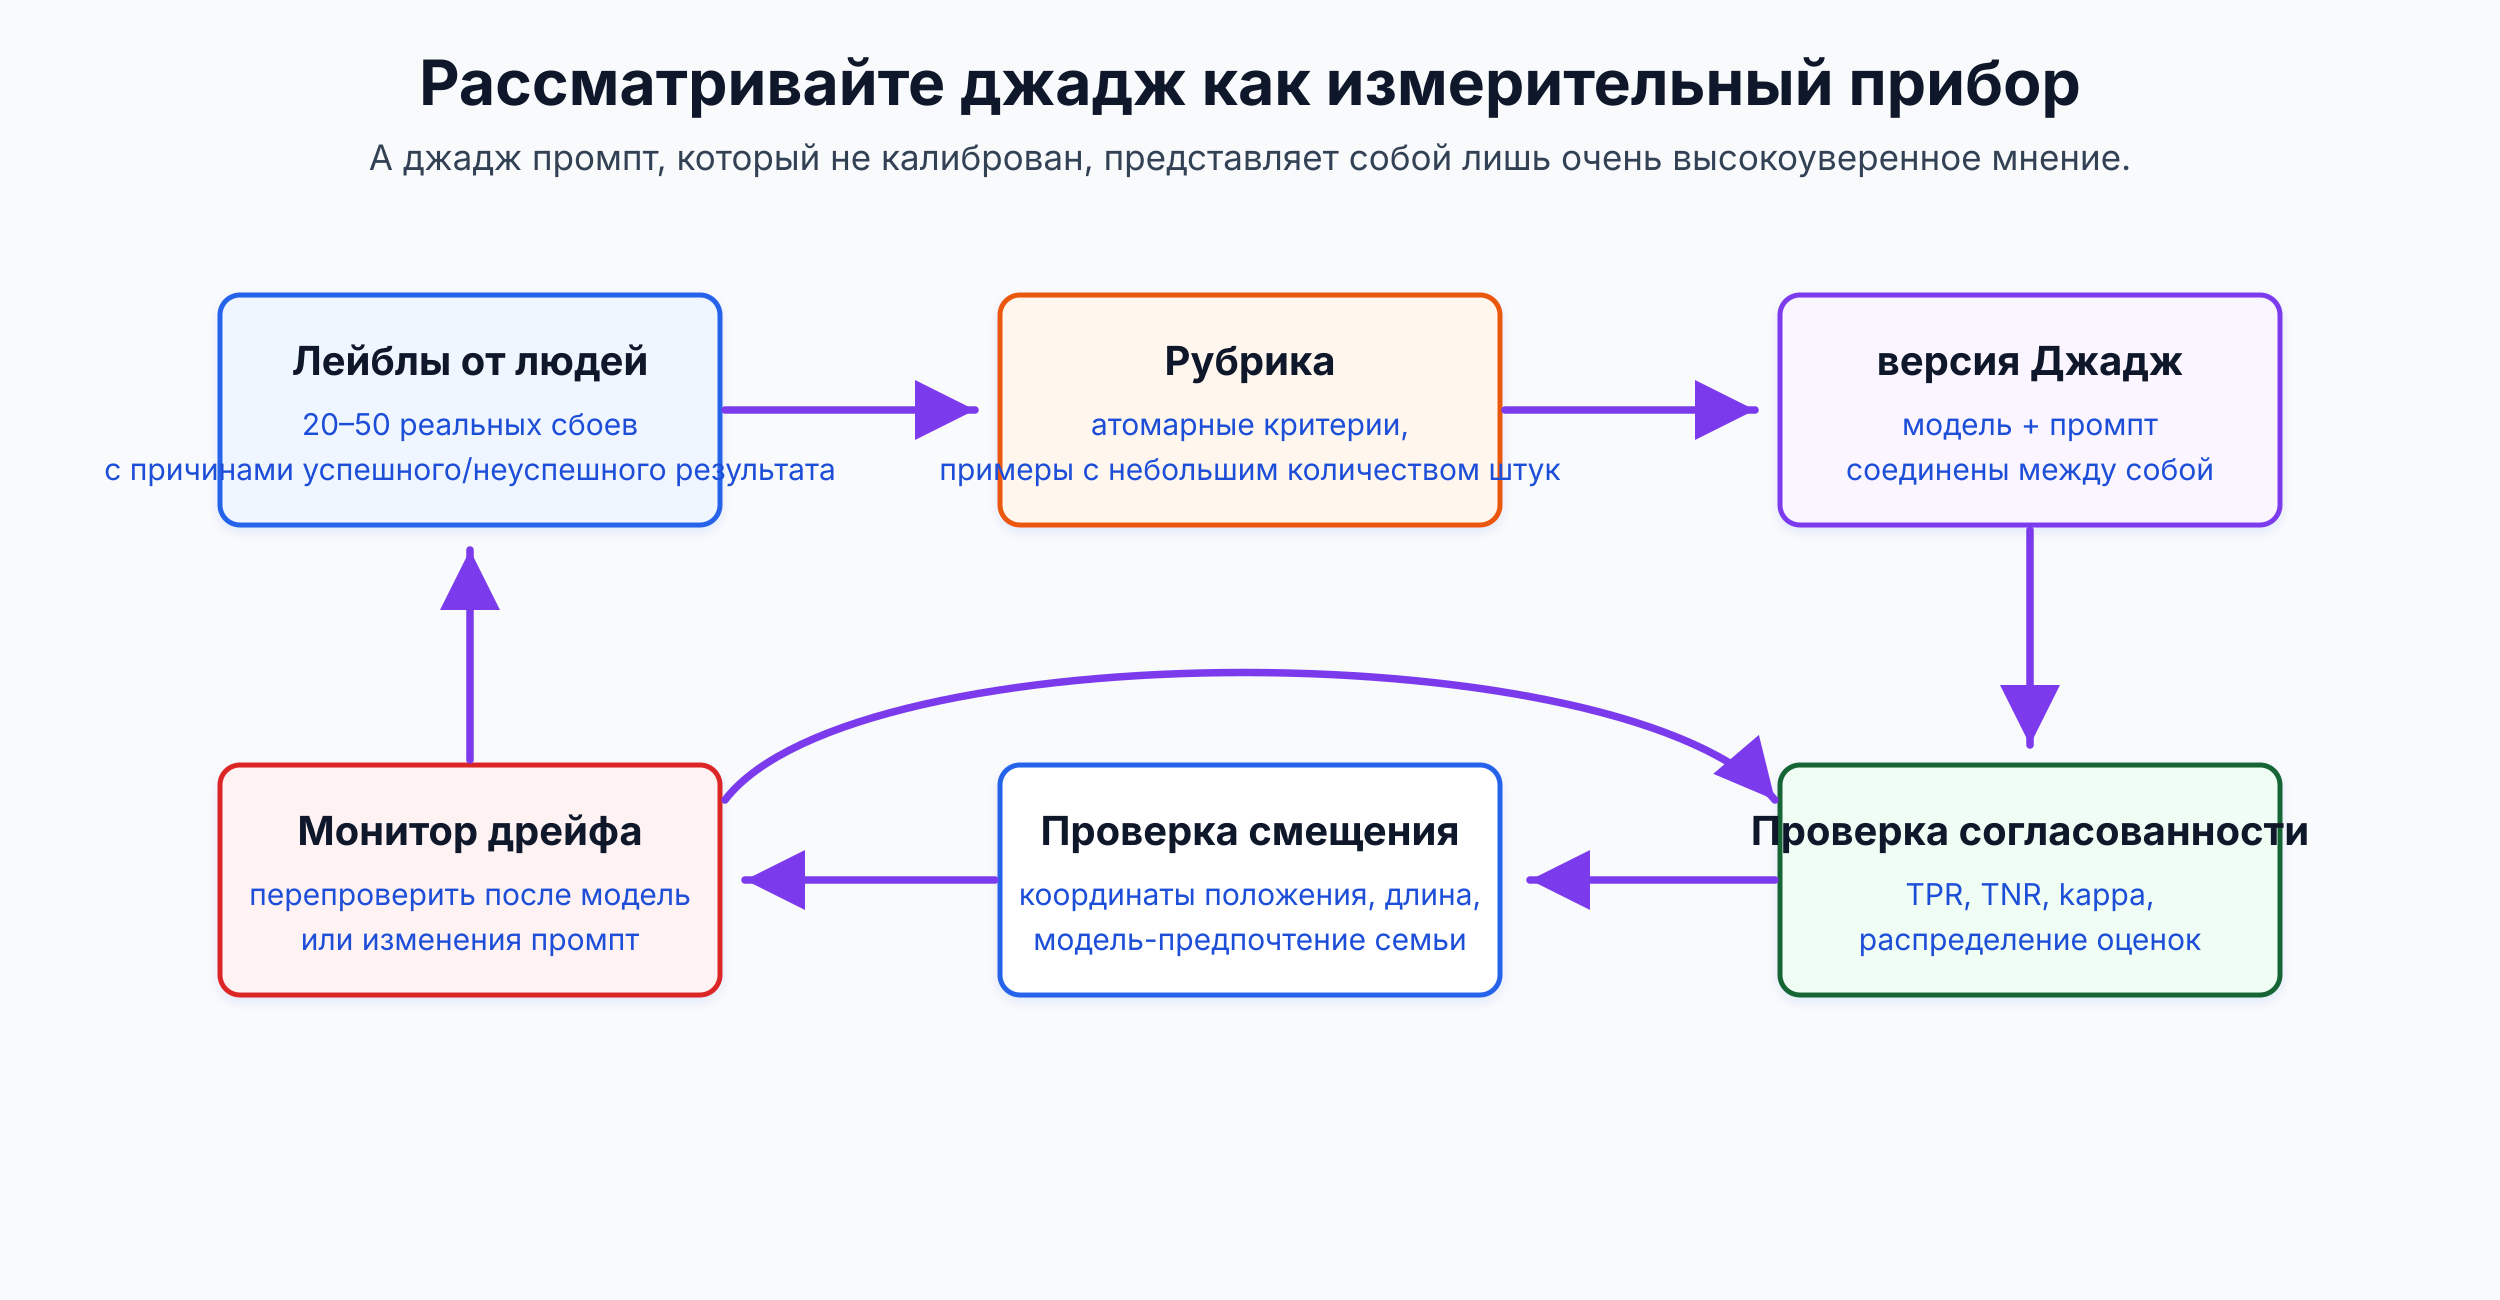
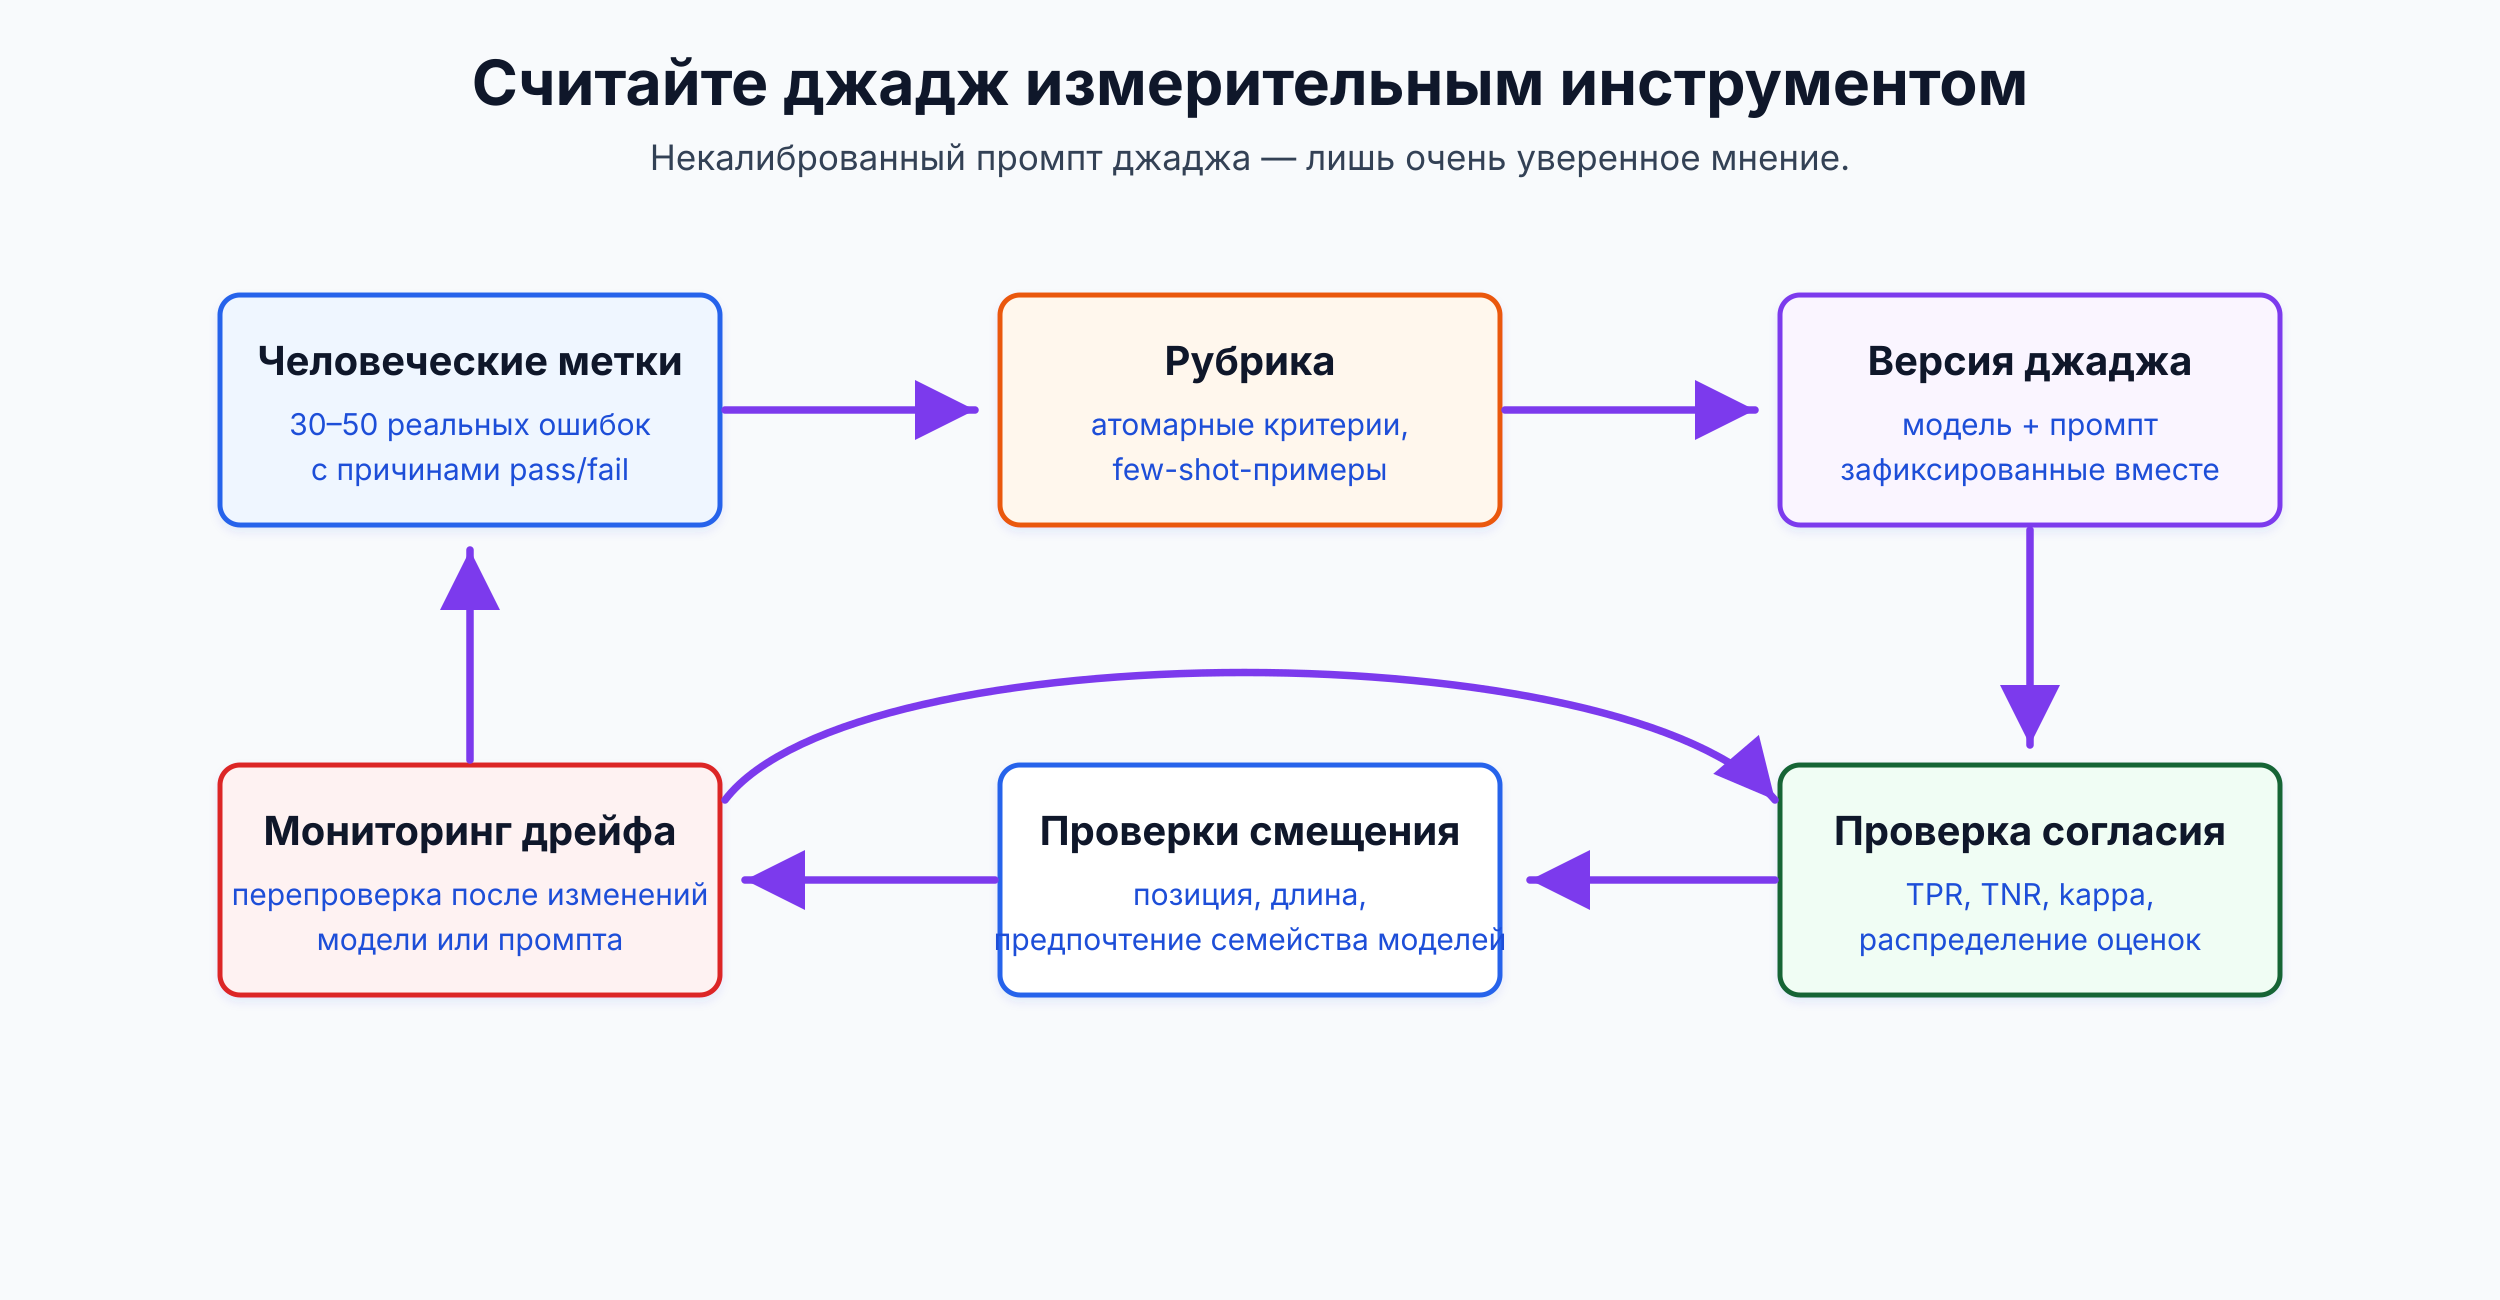
<svg xmlns="http://www.w3.org/2000/svg" width="1000" height="520" viewBox="0 0 1000 520" role="img" aria-labelledby="title desc" data-visual-system="evidence-plate-v1" preserveAspectRatio="xMidYMid meet" shape-rendering="geometricPrecision" text-rendering="geometricPrecision" font-family="Inter, system-ui, sans-serif">
  <defs>
    <filter id="shadow" x="-20%" y="-20%" width="140%" height="140%">
      <feDropShadow dx="0" dy="2" stdDeviation="2" flood-color="#1d4ed8" flood-opacity="0.08" />
    </filter>
    <marker id="arrow" markerWidth="12" markerHeight="12" refX="10" refY="6" orient="auto">
      <path d="M2,2 L10,6 L2,10 Z" fill="#7c3aed" />
    </marker>
    <style>
      text { font-family: Inter, system-ui, sans-serif; fill: #0f172a; }
      .title { font-size: 25px; font-weight: 700; }
      .sub { font-size: 14px; fill: #334155; }
      .box-title { font-size: 16px; font-weight: 700; }
      .box-copy { font-size: 12px; fill: #1d4ed8; }
      .arrow { stroke: #7c3aed; stroke-width: 3; fill: none; marker-end: url(#arrow); }
    </style>
  </defs>
  <style data-visual-system="evidence-plate-v1">
    * { animation: none !important; }
    .anim-box, .bar, .bar-text, .seq-item, .t-box, .flow { opacity: 1 !important; transform: none !important; }
    path, line, polyline { stroke-linecap: round; stroke-linejoin: round; }
  </style>
  <rect width="1000" height="520" fill="#f8fafc" />
-   <text y="42" class="title" text-anchor="middle" x="500">Рассматривайте джадж как измерительный прибор</text>
-   <text y="68" class="sub" text-anchor="middle" x="500">А джадж промпт, который не калиброван, представляет собой лишь очень высокоуверенное мнение.</text>
+   <text y="42" class="title" text-anchor="middle" x="500">Считайте джадж измерительным инструментом</text>
+   <text y="68" class="sub" text-anchor="middle" x="500">Некалиброванный промпт джаджа — лишь очень уверенное мнение.</text>
  <g transform="translate(88 118)">
    <rect width="200" height="92" rx="8" fill="#eff6ff" stroke="#2563eb" stroke-width="2" filter="url(#shadow)" />
-     <text y="32" class="box-title" text-anchor="middle" x="100">Лейблы от людей</text>
-     <text y="56" class="box-copy" text-anchor="middle" x="100">20–50 реальных сбоев</text>
-     <text y="74" class="box-copy" text-anchor="middle" x="100">с причинами успешного/неуспешного результата</text>
+     <text y="32" class="box-title" text-anchor="middle" x="100">Человеческие метки</text>
+     <text y="56" class="box-copy" text-anchor="middle" x="100">30–50 реальных ошибок</text>
+     <text y="74" class="box-copy" text-anchor="middle" x="100">с причинами pass/fail</text>
  </g>
  <g transform="translate(400 118)">
    <rect width="200" height="92" rx="8" fill="#fff7ed" stroke="#ea580c" stroke-width="2" filter="url(#shadow)" />
    <text y="32" class="box-title" text-anchor="middle" x="100">Рубрика</text>
    <text y="56" class="box-copy" text-anchor="middle" x="100">атомарные критерии,</text>
-     <text y="74" class="box-copy" text-anchor="middle" x="100">примеры с небольшим количеством штук</text>
+     <text y="74" class="box-copy" text-anchor="middle" x="100">few-shot-примеры</text>
  </g>
  <g transform="translate(712 118)">
    <rect width="200" height="92" rx="8" fill="#faf5ff" stroke="#7c3aed" stroke-width="2" filter="url(#shadow)" />
-     <text y="32" class="box-title" text-anchor="middle" x="100">версия Джадж</text>
+     <text y="32" class="box-title" text-anchor="middle" x="100">Версия джаджа</text>
    <text y="56" class="box-copy" text-anchor="middle" x="100">модель + промпт</text>
-     <text y="74" class="box-copy" text-anchor="middle" x="100">соединены между собой</text>
+     <text y="74" class="box-copy" text-anchor="middle" x="100">зафиксированные вместе</text>
  </g>
  <g transform="translate(712 306)">
    <rect width="200" height="92" rx="8" fill="#f0fdf4" stroke="#166534" stroke-width="2" filter="url(#shadow)" />
-     <text y="32" class="box-title" text-anchor="middle" x="100">Проверка согласованности</text>
+     <text y="32" class="box-title" text-anchor="middle" x="100">Проверка согласия</text>
    <text y="56" class="box-copy" text-anchor="middle" x="100">TPR, TNR, kappa,</text>
    <text y="74" class="box-copy" text-anchor="middle" x="100">распределение оценок</text>
  </g>
  <g transform="translate(400 306)">
    <rect width="200" height="92" rx="8" fill="#ffffff" stroke="#2563eb" stroke-width="2" filter="url(#shadow)" />
-     <text y="32" class="box-title" text-anchor="middle" x="100">Проверка смещения</text>
-     <text y="56" class="box-copy" text-anchor="middle" x="100">координаты положения, длина,</text>
-     <text y="74" class="box-copy" text-anchor="middle" x="100">модель-предпочтение семьи</text>
+     <text y="32" class="box-title" text-anchor="middle" x="100">Проверки смещения</text>
+     <text y="56" class="box-copy" text-anchor="middle" x="100">позиция, длина,</text>
+     <text y="74" class="box-copy" text-anchor="middle" x="100">предпочтение семейства моделей</text>
  </g>
  <g transform="translate(88 306)">
    <rect width="200" height="92" rx="8" fill="#fef2f2" stroke="#dc2626" stroke-width="2" filter="url(#shadow)" />
-     <text y="32" class="box-title" text-anchor="middle" x="100">Монитор дрейфа</text>
-     <text y="56" class="box-copy" text-anchor="middle" x="100">перепроверить после модель</text>
-     <text y="74" class="box-copy" text-anchor="middle" x="100">или изменения промпт</text>
+     <text y="32" class="box-title" text-anchor="middle" x="100">Мониторинг дрейфа</text>
+     <text y="56" class="box-copy" text-anchor="middle" x="100">перепроверка после изменений</text>
+     <text y="74" class="box-copy" text-anchor="middle" x="100">модели или промпта</text>
  </g>
  <path class="arrow" d="M290 164 L390 164" />
  <path class="arrow" d="M602 164 L702 164" />
  <path class="arrow" d="M812 212 L812 298" />
  <path class="arrow" d="M710 352 L612 352" />
  <path class="arrow" d="M398 352 L298 352" />
  <path class="arrow" d="M188 304 L188 220" />
  <path class="arrow" d="M290 320 C342 252, 652 252, 710 320" />
</svg>
